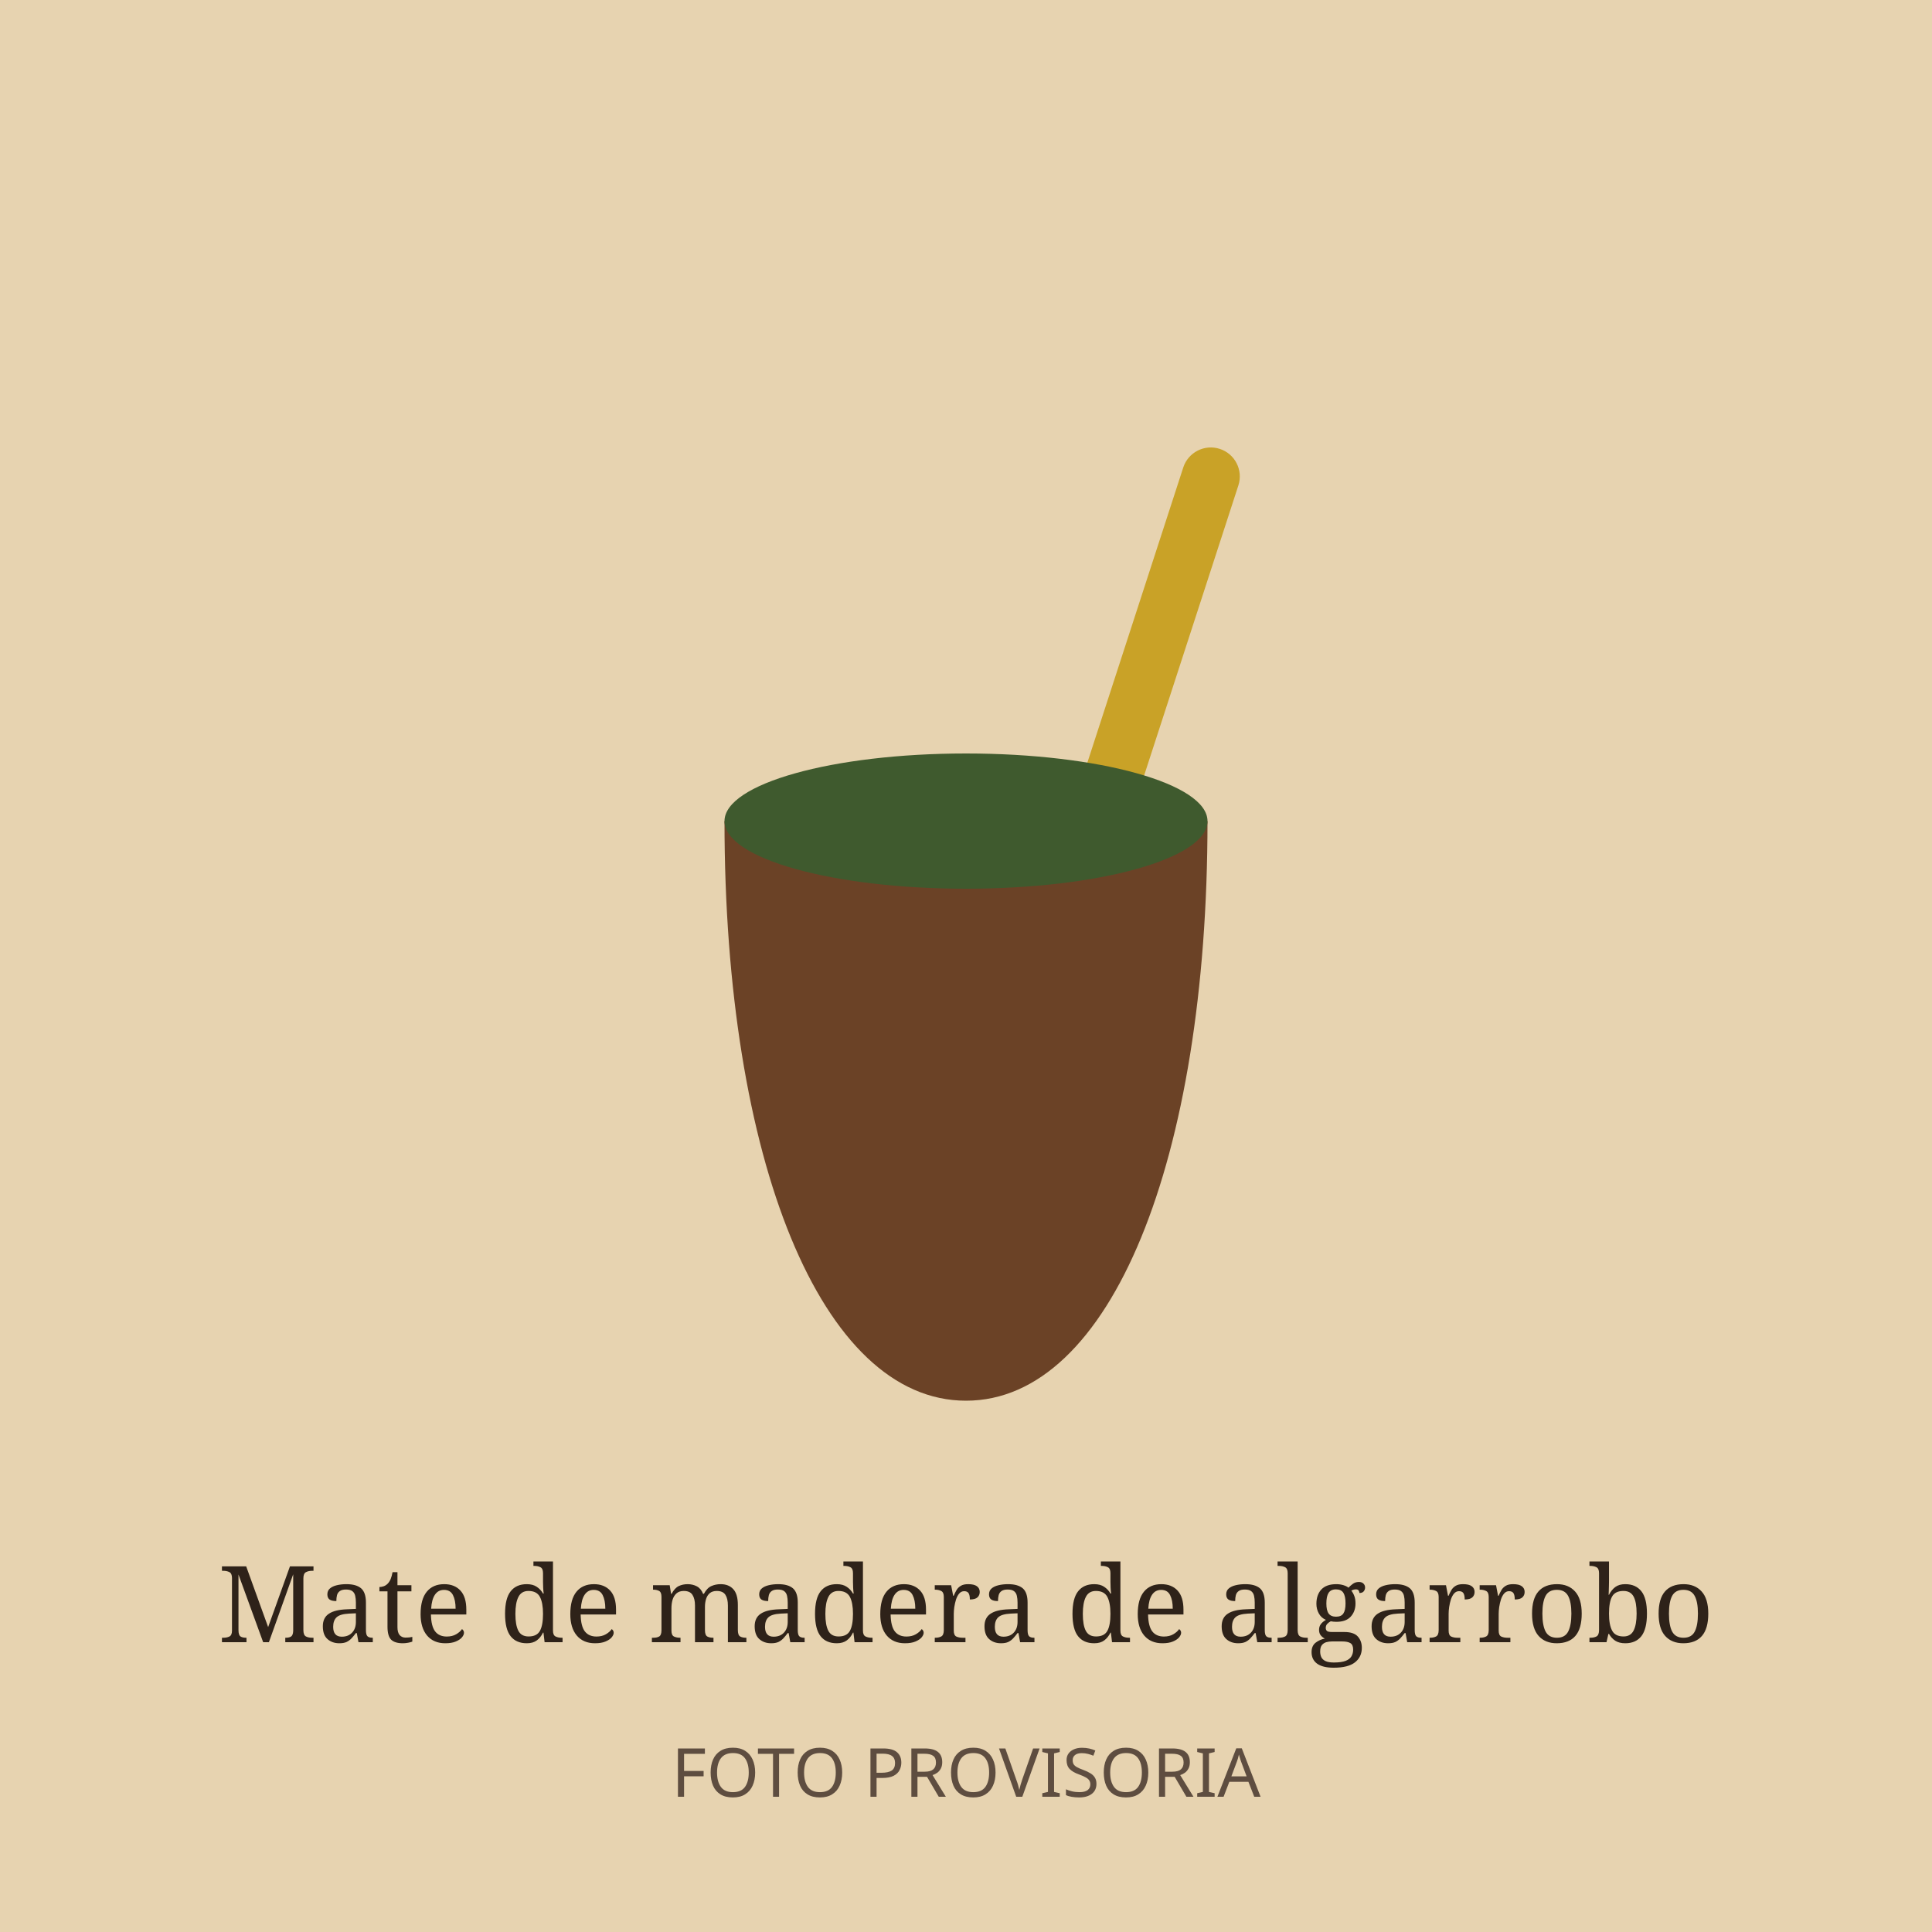
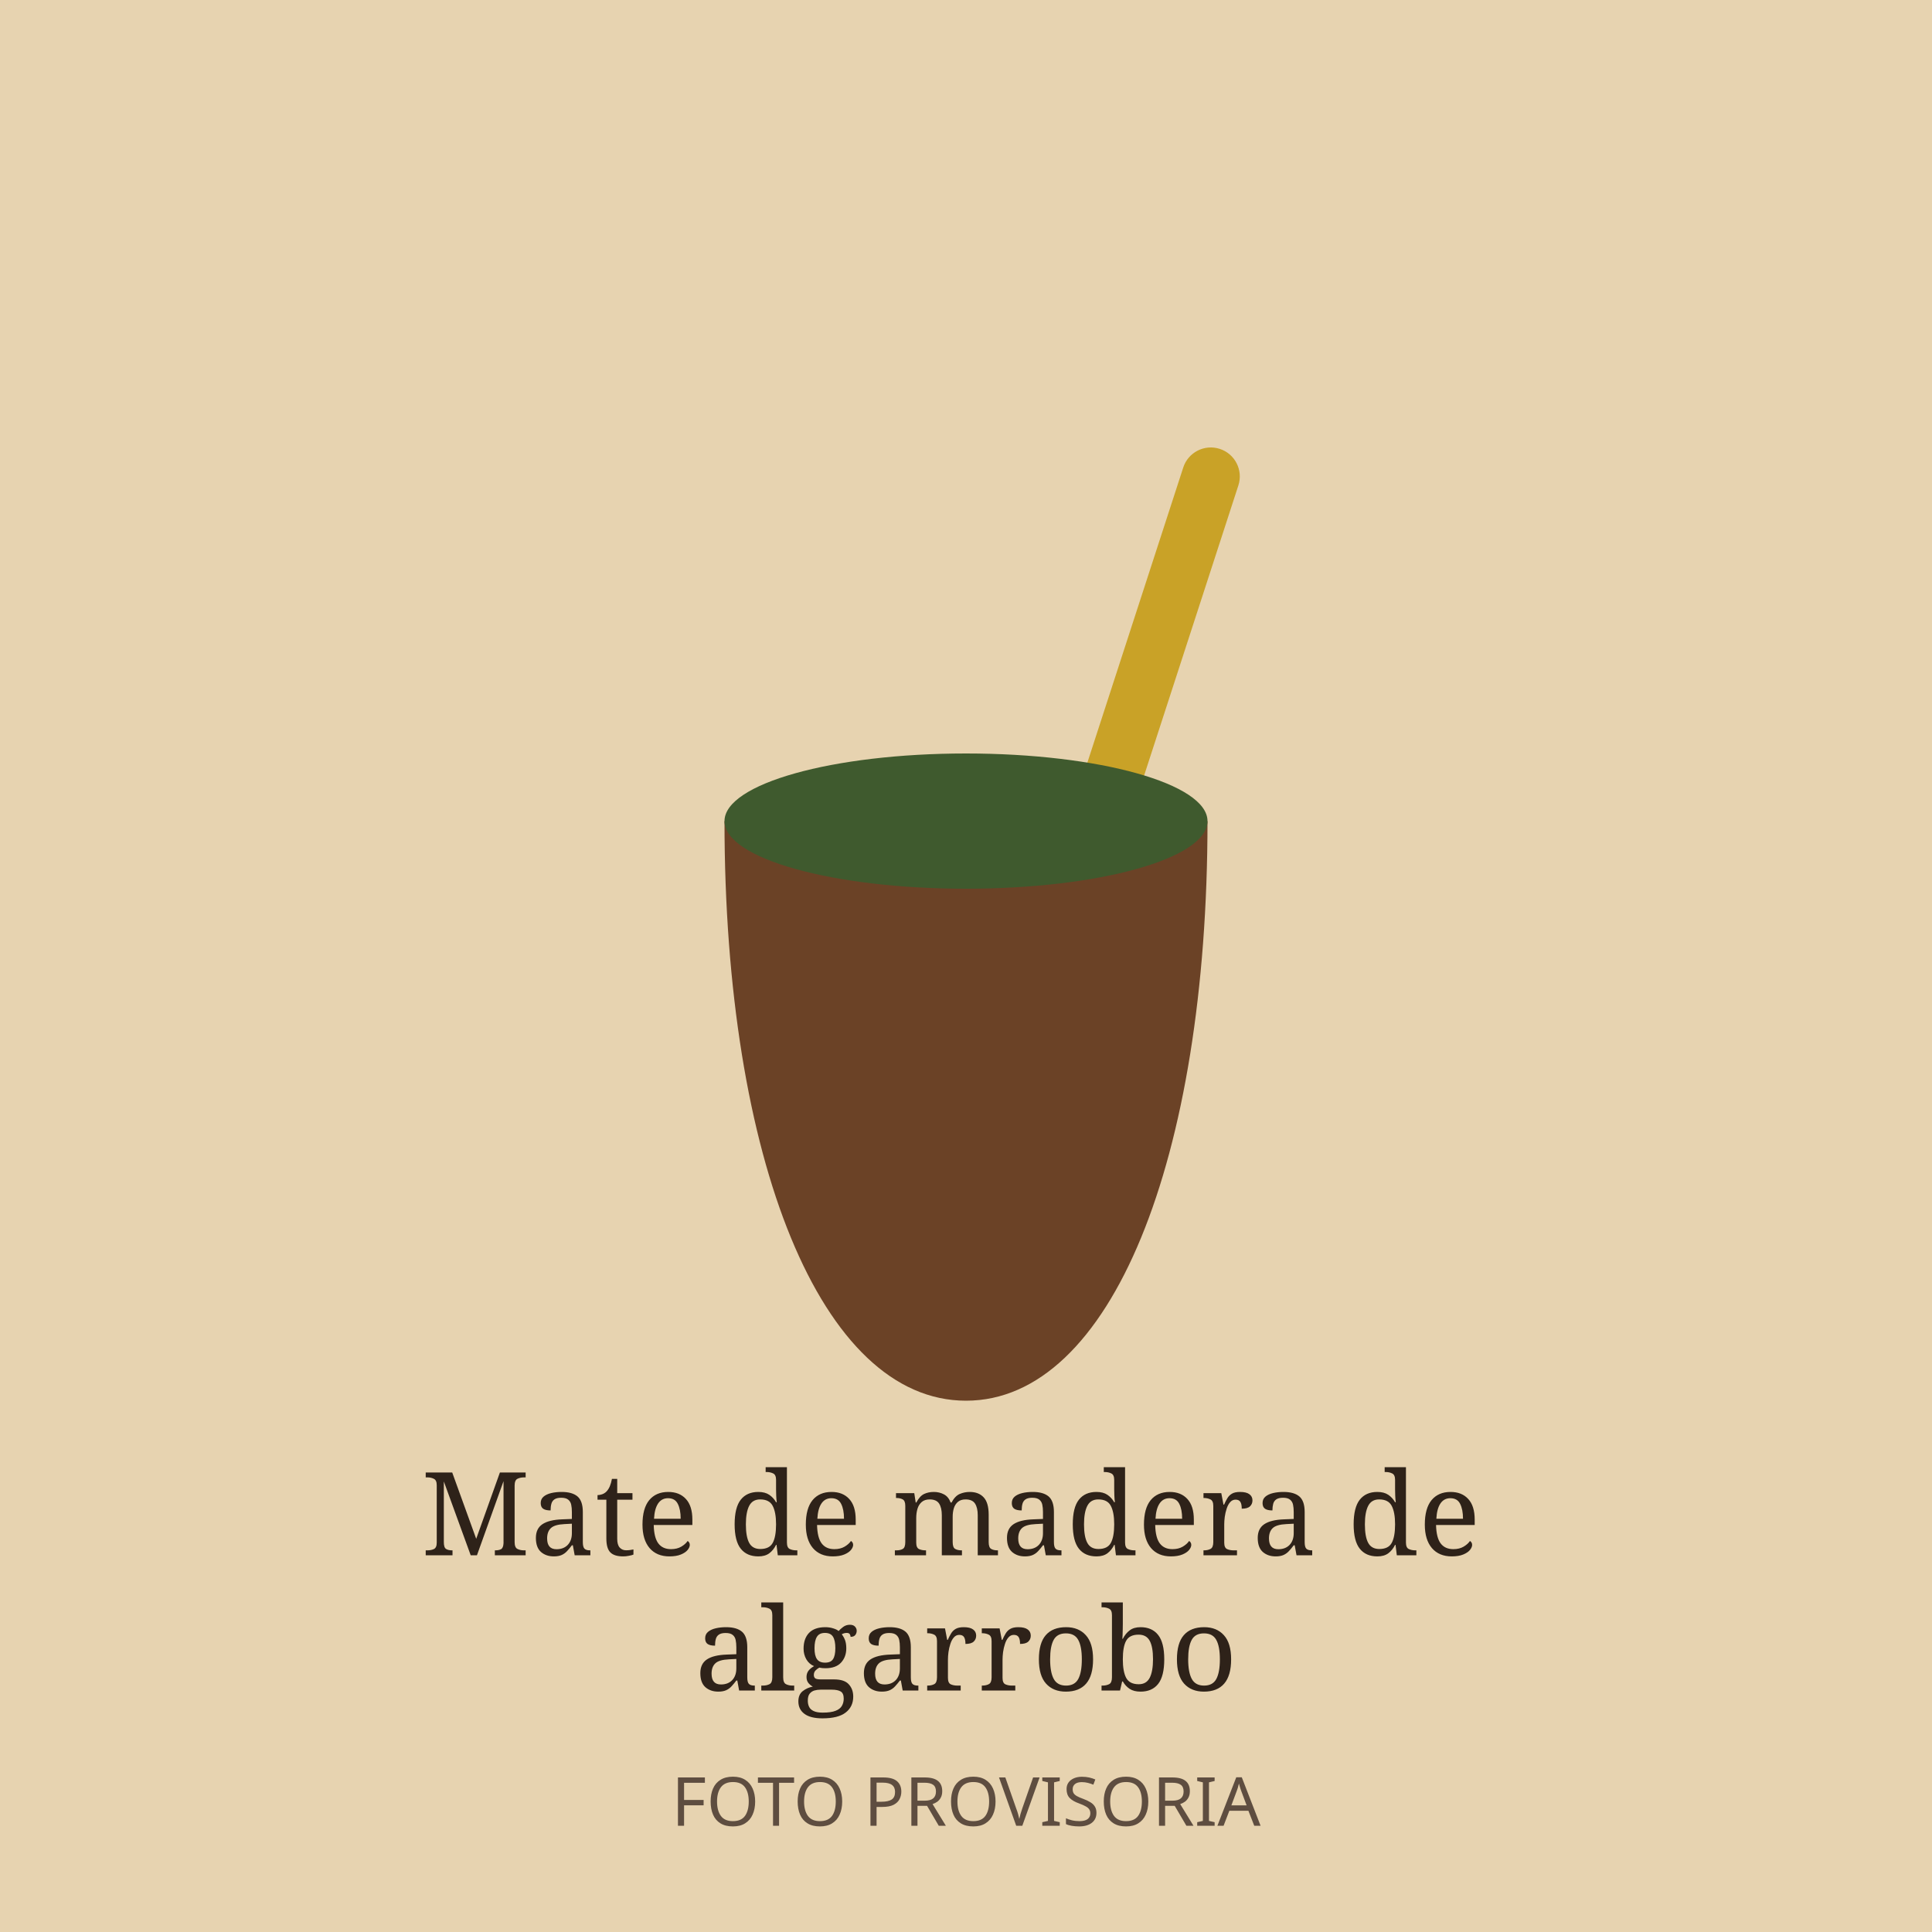
<svg xmlns="http://www.w3.org/2000/svg" viewBox="0 0 400 400" width="400" height="400">
  <rect width="400" height="400" fill="#e7d3b0" />
  <rect x="228" y="90" width="12" height="120" rx="6" transform="rotate(18 234 150)" fill="#c9a227" />
  <path d="M150 170h100c0 70-20 120-50 120s-50-50-50-120z" fill="#6b4226" />
  <ellipse cx="200" cy="170" rx="50" ry="14" fill="#3f5a2e" />
-   <text x="200" y="340" text-anchor="middle" font-family="Georgia, serif" font-size="22" fill="#2e2219">Mate de madera de algarrobo</text>
-   <text x="200" y="372" text-anchor="middle" font-family="sans-serif" font-size="14" fill="#5e4d40">FOTO PROVISORIA</text>
+   <text x="200" y="322" text-anchor="middle" font-family="Georgia, serif" font-size="24" fill="#2e2219">
+     <tspan x="200" dy="0">Mate de madera de</tspan>
+     <tspan x="200" dy="28">algarrobo</tspan>
+   </text>
+   <text x="200" y="378" text-anchor="middle" font-family="sans-serif" font-size="14" fill="#5e4d40">FOTO PROVISORIA</text>
</svg>
